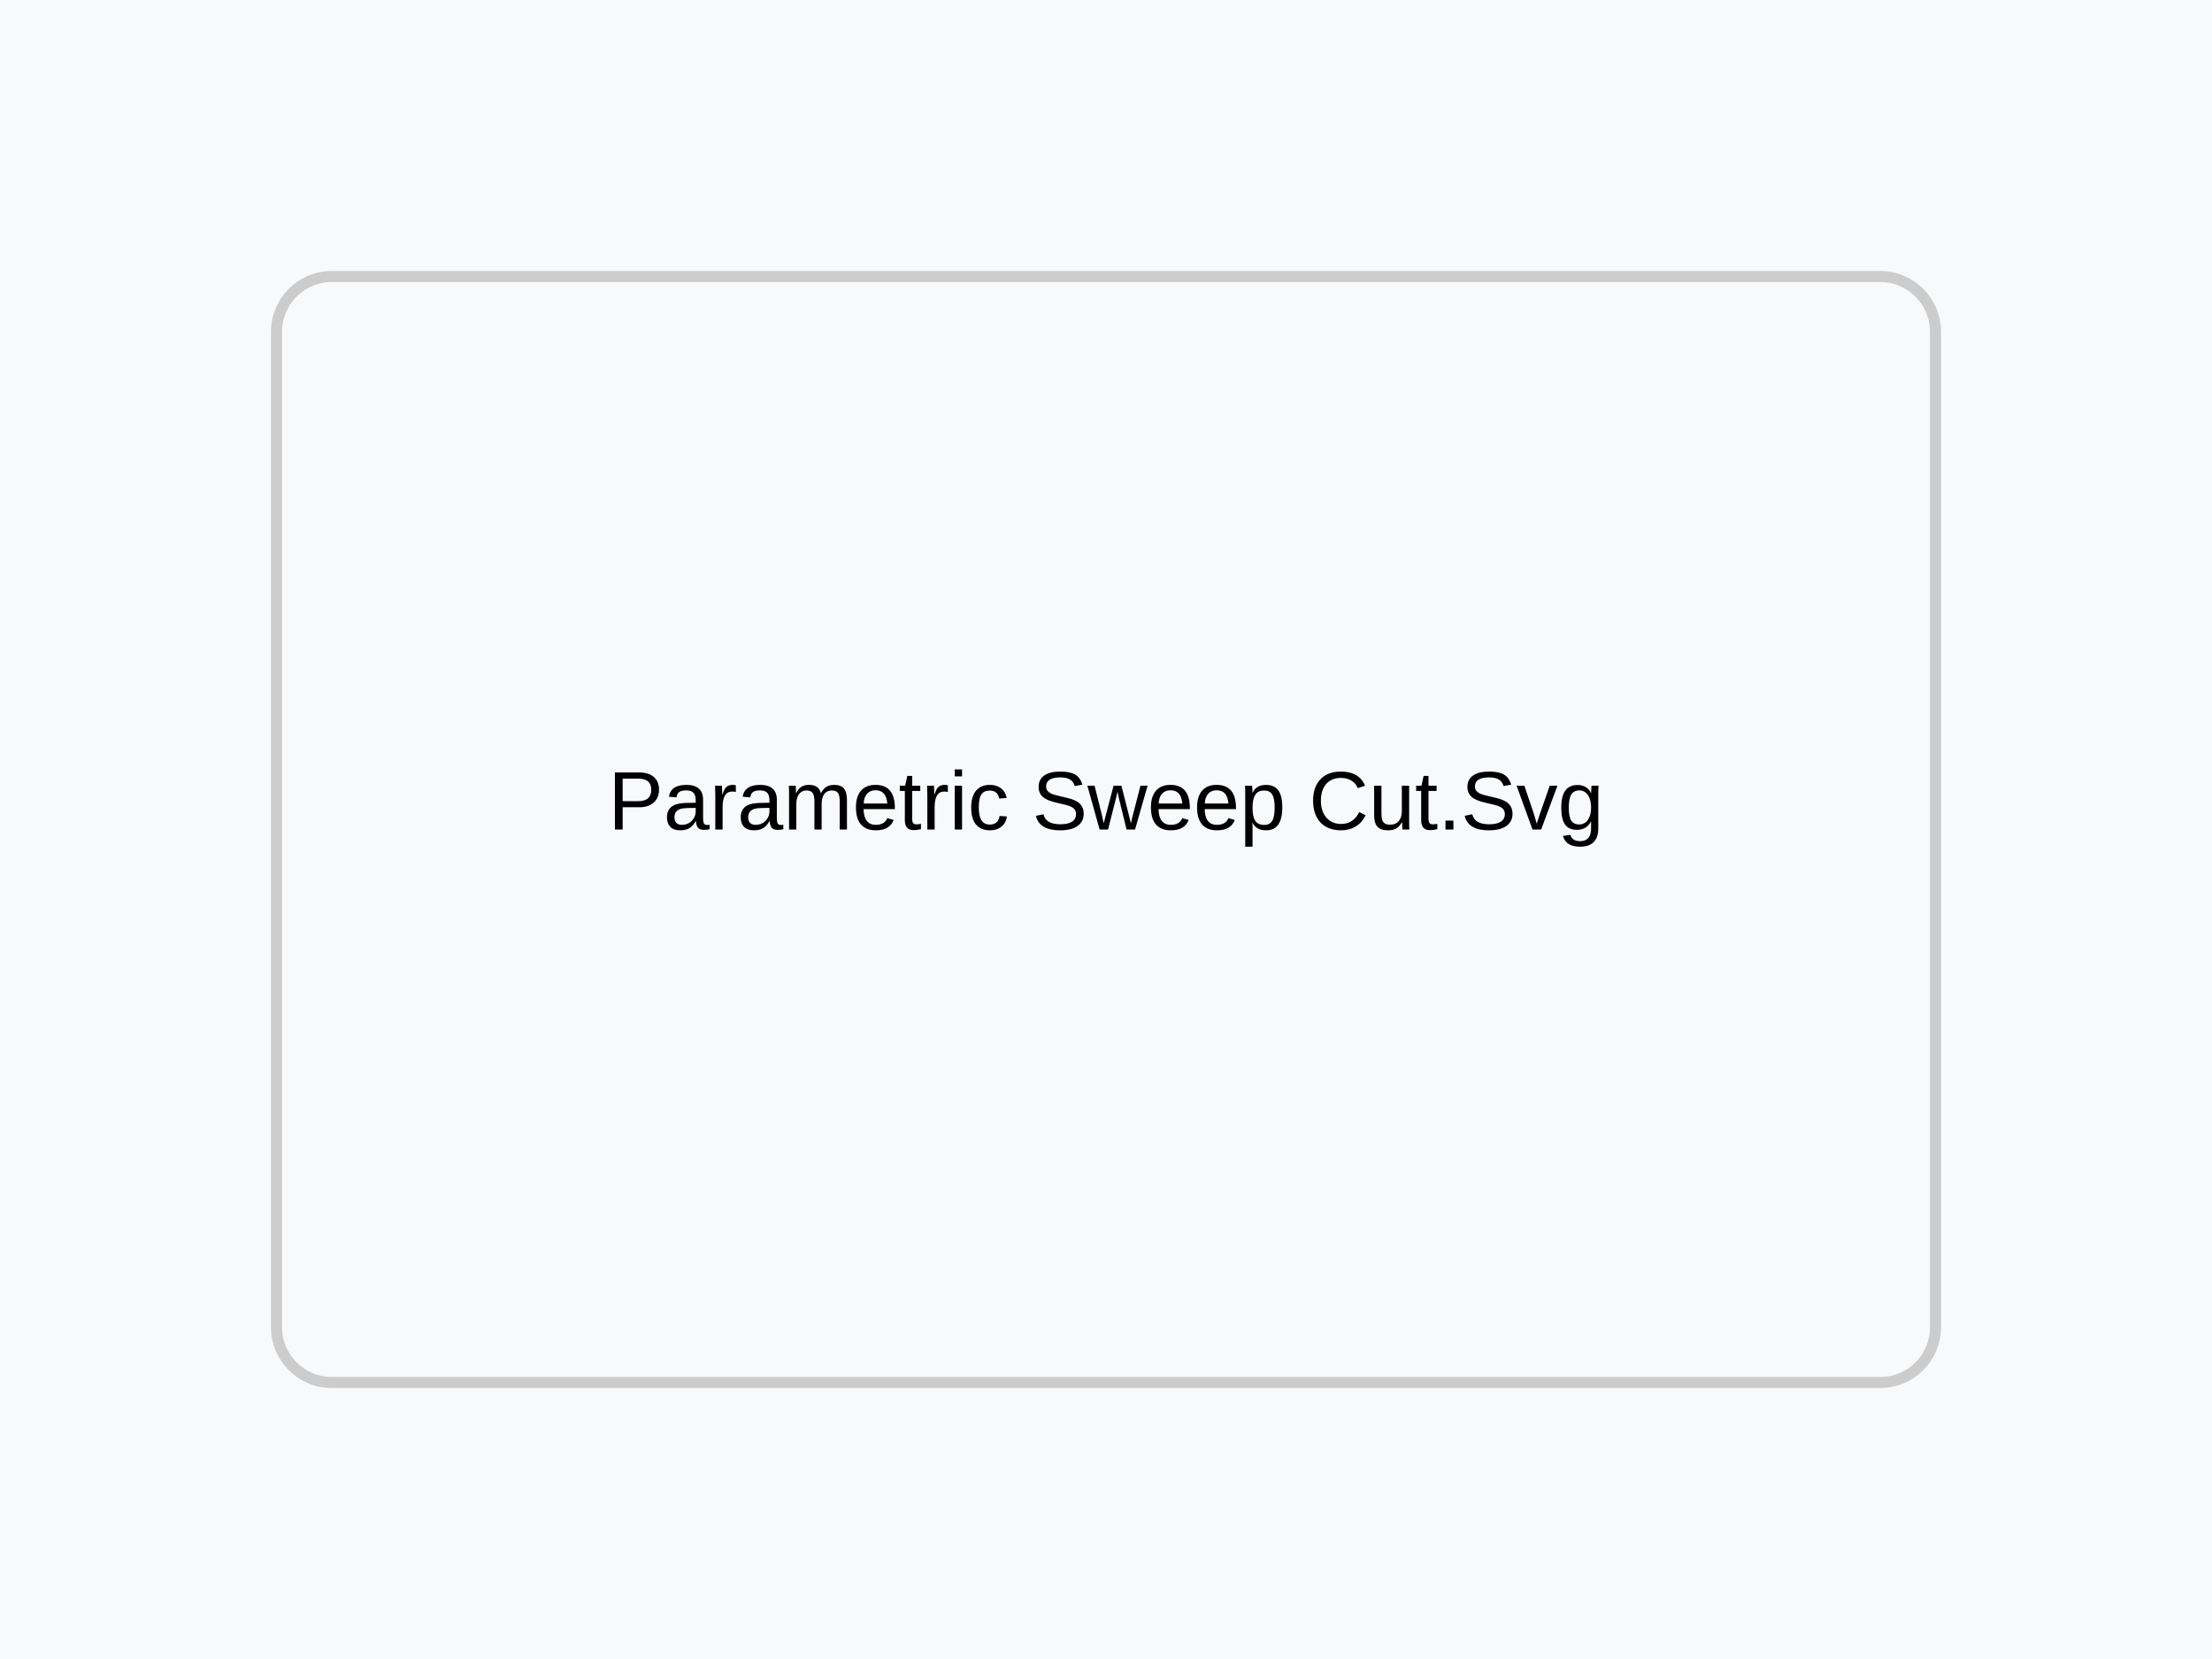
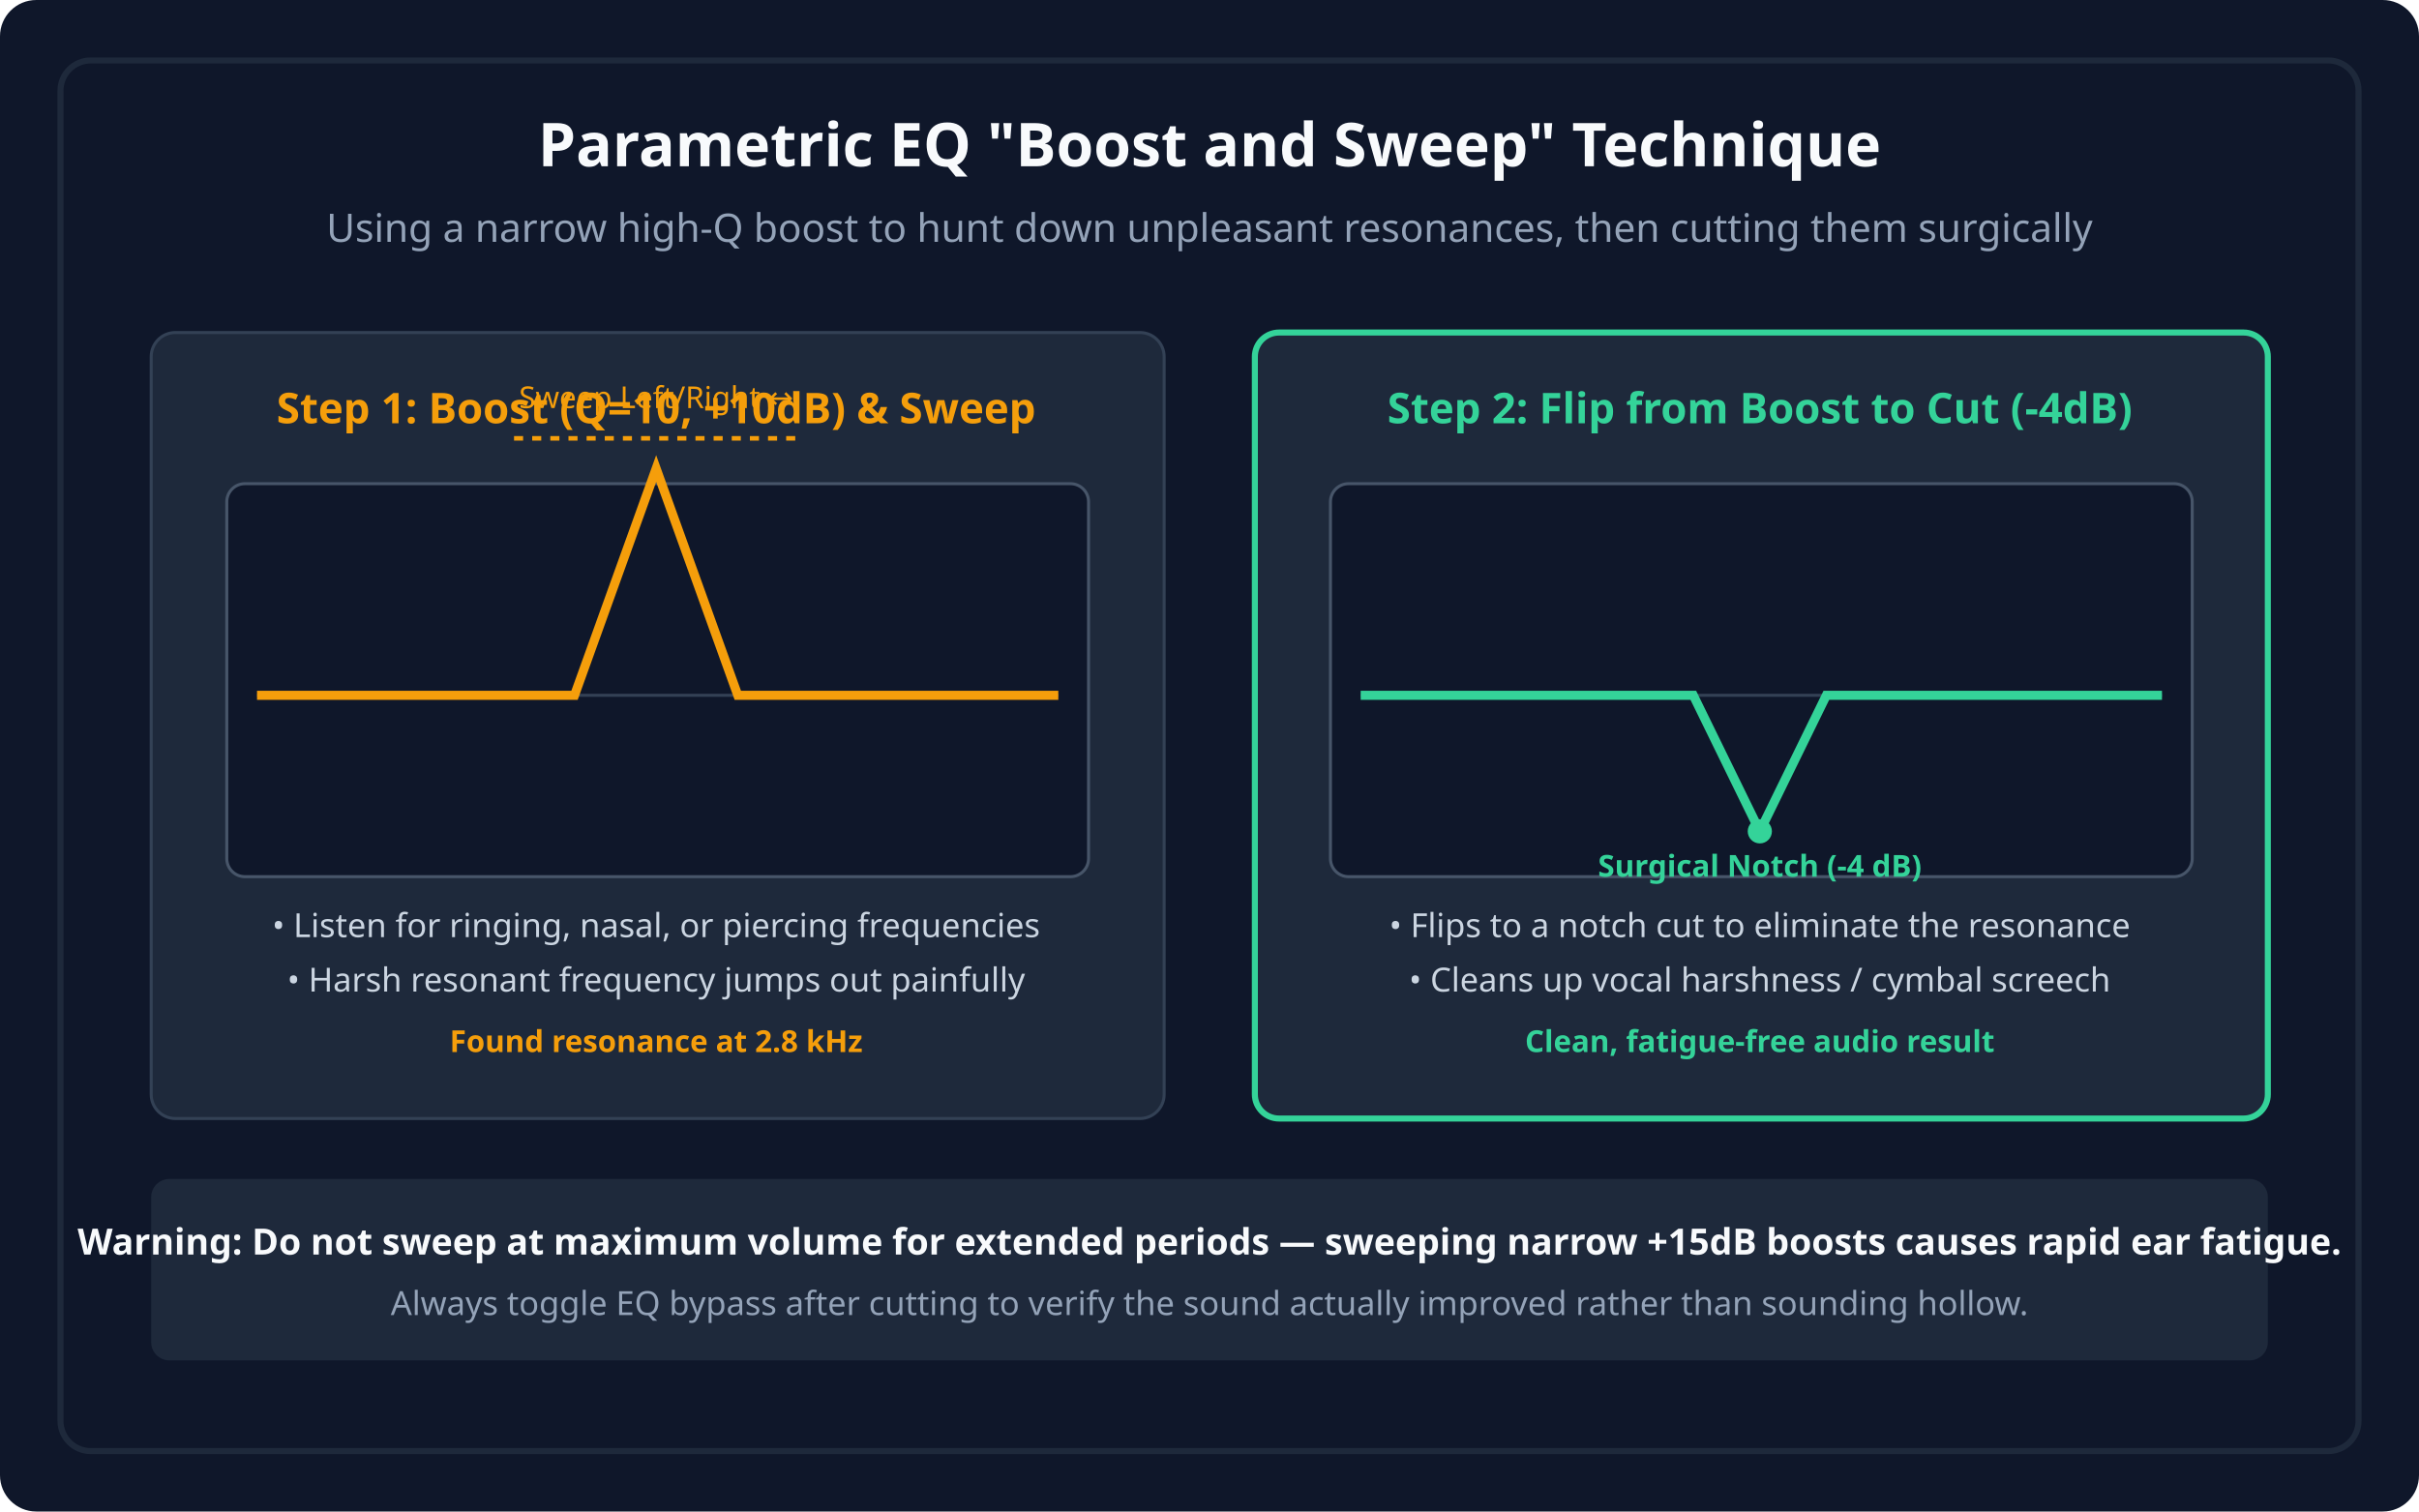
- <svg xmlns="http://www.w3.org/2000/svg" viewBox="0 0 800 600">
-   <defs>
-     <filter id="shadow" x="-20%" y="-20%" width="140%" height="140%">
-       <feGaussianBlur in="SourceAlpha" stdDeviation="3" />
-       <feOffset dx="2" dy="2" result="offsetblur" />
-       <feComponentTransfer>
-         <feFuncA type="linear" slope="0.5" />
-       </feComponentTransfer>
-       <feMerge>
-         <feMergeNode />
-         <feMergeNode in="SourceGraphic" />
-       </feMerge>
-     </filter>
-   </defs>
-   <rect x="0" y="0" width="800" height="600" fill="#f8f9fa" />
-   <text x="400" y="300" font-family="Arial, sans-serif" font-size="30" fill="black" text-anchor="middle" font-weight="normal">Parametric Sweep Cut.Svg</text>
-   <rect x="100" y="100" width="600" height="400" rx="20" fill="none" stroke="#ccc" stroke-width="4" opacity="1" />
+ <svg xmlns="http://www.w3.org/2000/svg" viewBox="0 0 800 500" width="100%" height="100%">
+   <rect width="800" height="500" fill="#0f172a" rx="12" />
+   <rect x="20" y="20" width="760" height="460" fill="none" stroke="#1e293b" stroke-width="2" rx="10" />
+   <text x="400" y="55" fill="#f8fafc" font-size="20" font-weight="bold" font-family="system-ui, sans-serif" text-anchor="middle">Parametric EQ "Boost and Sweep" Technique</text>
+   <text x="400" y="80" fill="#94a3b8" font-size="13" font-family="system-ui, sans-serif" text-anchor="middle">Using a narrow high-Q boost to hunt down unpleasant resonances, then cutting them surgically</text>
+   <g transform="translate(50, 110)">
+     <rect width="335" height="260" fill="#1e293b" rx="8" stroke="#334155" />
+     <text x="167" y="30" fill="#f59e0b" font-size="14" font-weight="bold" font-family="system-ui, sans-serif" text-anchor="middle">Step 1: Boost (Q=10, +10dB) &amp; Sweep</text>
+     <rect x="25" y="50" width="285" height="130" fill="#0f172a" rx="6" stroke="#475569" />
+     <line x1="35" y1="120" x2="300" y2="120" stroke="#334155" />
+     <path d="M 35 120 L 140 120 L 167 45 L 194 120 L 300 120" fill="none" stroke="#f59e0b" stroke-width="3" />
+     <line x1="120" y1="35" x2="214" y2="35" stroke="#f59e0b" stroke-width="1.5" stroke-dasharray="3 3" />
+     <text x="167" y="25" fill="#f59e0b" font-size="10" font-family="system-ui, sans-serif" text-anchor="middle">Sweep Left/Right ↔</text>
+     <text x="167" y="200" fill="#cbd5e1" font-size="11" font-family="system-ui, sans-serif" text-anchor="middle">• Listen for ringing, nasal, or piercing frequencies</text>
+     <text x="167" y="218" fill="#cbd5e1" font-size="11" font-family="system-ui, sans-serif" text-anchor="middle">• Harsh resonant frequency jumps out painfully</text>
+     <text x="167" y="238" fill="#f59e0b" font-size="10" font-weight="bold" font-family="system-ui, sans-serif" text-anchor="middle">Found resonance at 2.8 kHz</text>
+   </g>
+   <g transform="translate(415, 110)">
+     <rect width="335" height="260" fill="#1e293b" rx="8" stroke="#34d399" stroke-width="2" />
+     <text x="167" y="30" fill="#34d399" font-size="14" font-weight="bold" font-family="system-ui, sans-serif" text-anchor="middle">Step 2: Flip from Boost to Cut (-4dB)</text>
+     <rect x="25" y="50" width="285" height="130" fill="#0f172a" rx="6" stroke="#475569" />
+     <line x1="35" y1="120" x2="300" y2="120" stroke="#334155" />
+     <path d="M 35 120 L 145 120 L 167 165 L 189 120 L 300 120" fill="none" stroke="#34d399" stroke-width="3" />
+     <circle cx="167" cy="165" r="4" fill="#34d399" />
+     <text x="167" y="180" fill="#34d399" font-size="10" font-weight="bold" font-family="system-ui, sans-serif" text-anchor="middle">Surgical Notch (-4 dB)</text>
+     <text x="167" y="200" fill="#cbd5e1" font-size="11" font-family="system-ui, sans-serif" text-anchor="middle">• Flips to a notch cut to eliminate the resonance</text>
+     <text x="167" y="218" fill="#cbd5e1" font-size="11" font-family="system-ui, sans-serif" text-anchor="middle">• Cleans up vocal harshness / cymbal screech</text>
+     <text x="167" y="238" fill="#34d399" font-size="10" font-weight="bold" font-family="system-ui, sans-serif" text-anchor="middle">Clean, fatigue-free audio result</text>
+   </g>
+   <rect x="50" y="390" width="700" height="60" fill="#1e293b" rx="6" />
+   <text x="400" y="415" fill="#f8fafc" font-size="12" font-weight="bold" font-family="system-ui, sans-serif" text-anchor="middle">Warning: Do not sweep at maximum volume for extended periods — sweeping narrow +15dB boosts causes rapid ear fatigue.</text>
+   <text x="400" y="435" fill="#94a3b8" font-size="11" font-family="system-ui, sans-serif" text-anchor="middle">Always toggle EQ bypass after cutting to verify the sound actually improved rather than sounding hollow.</text>
</svg>
